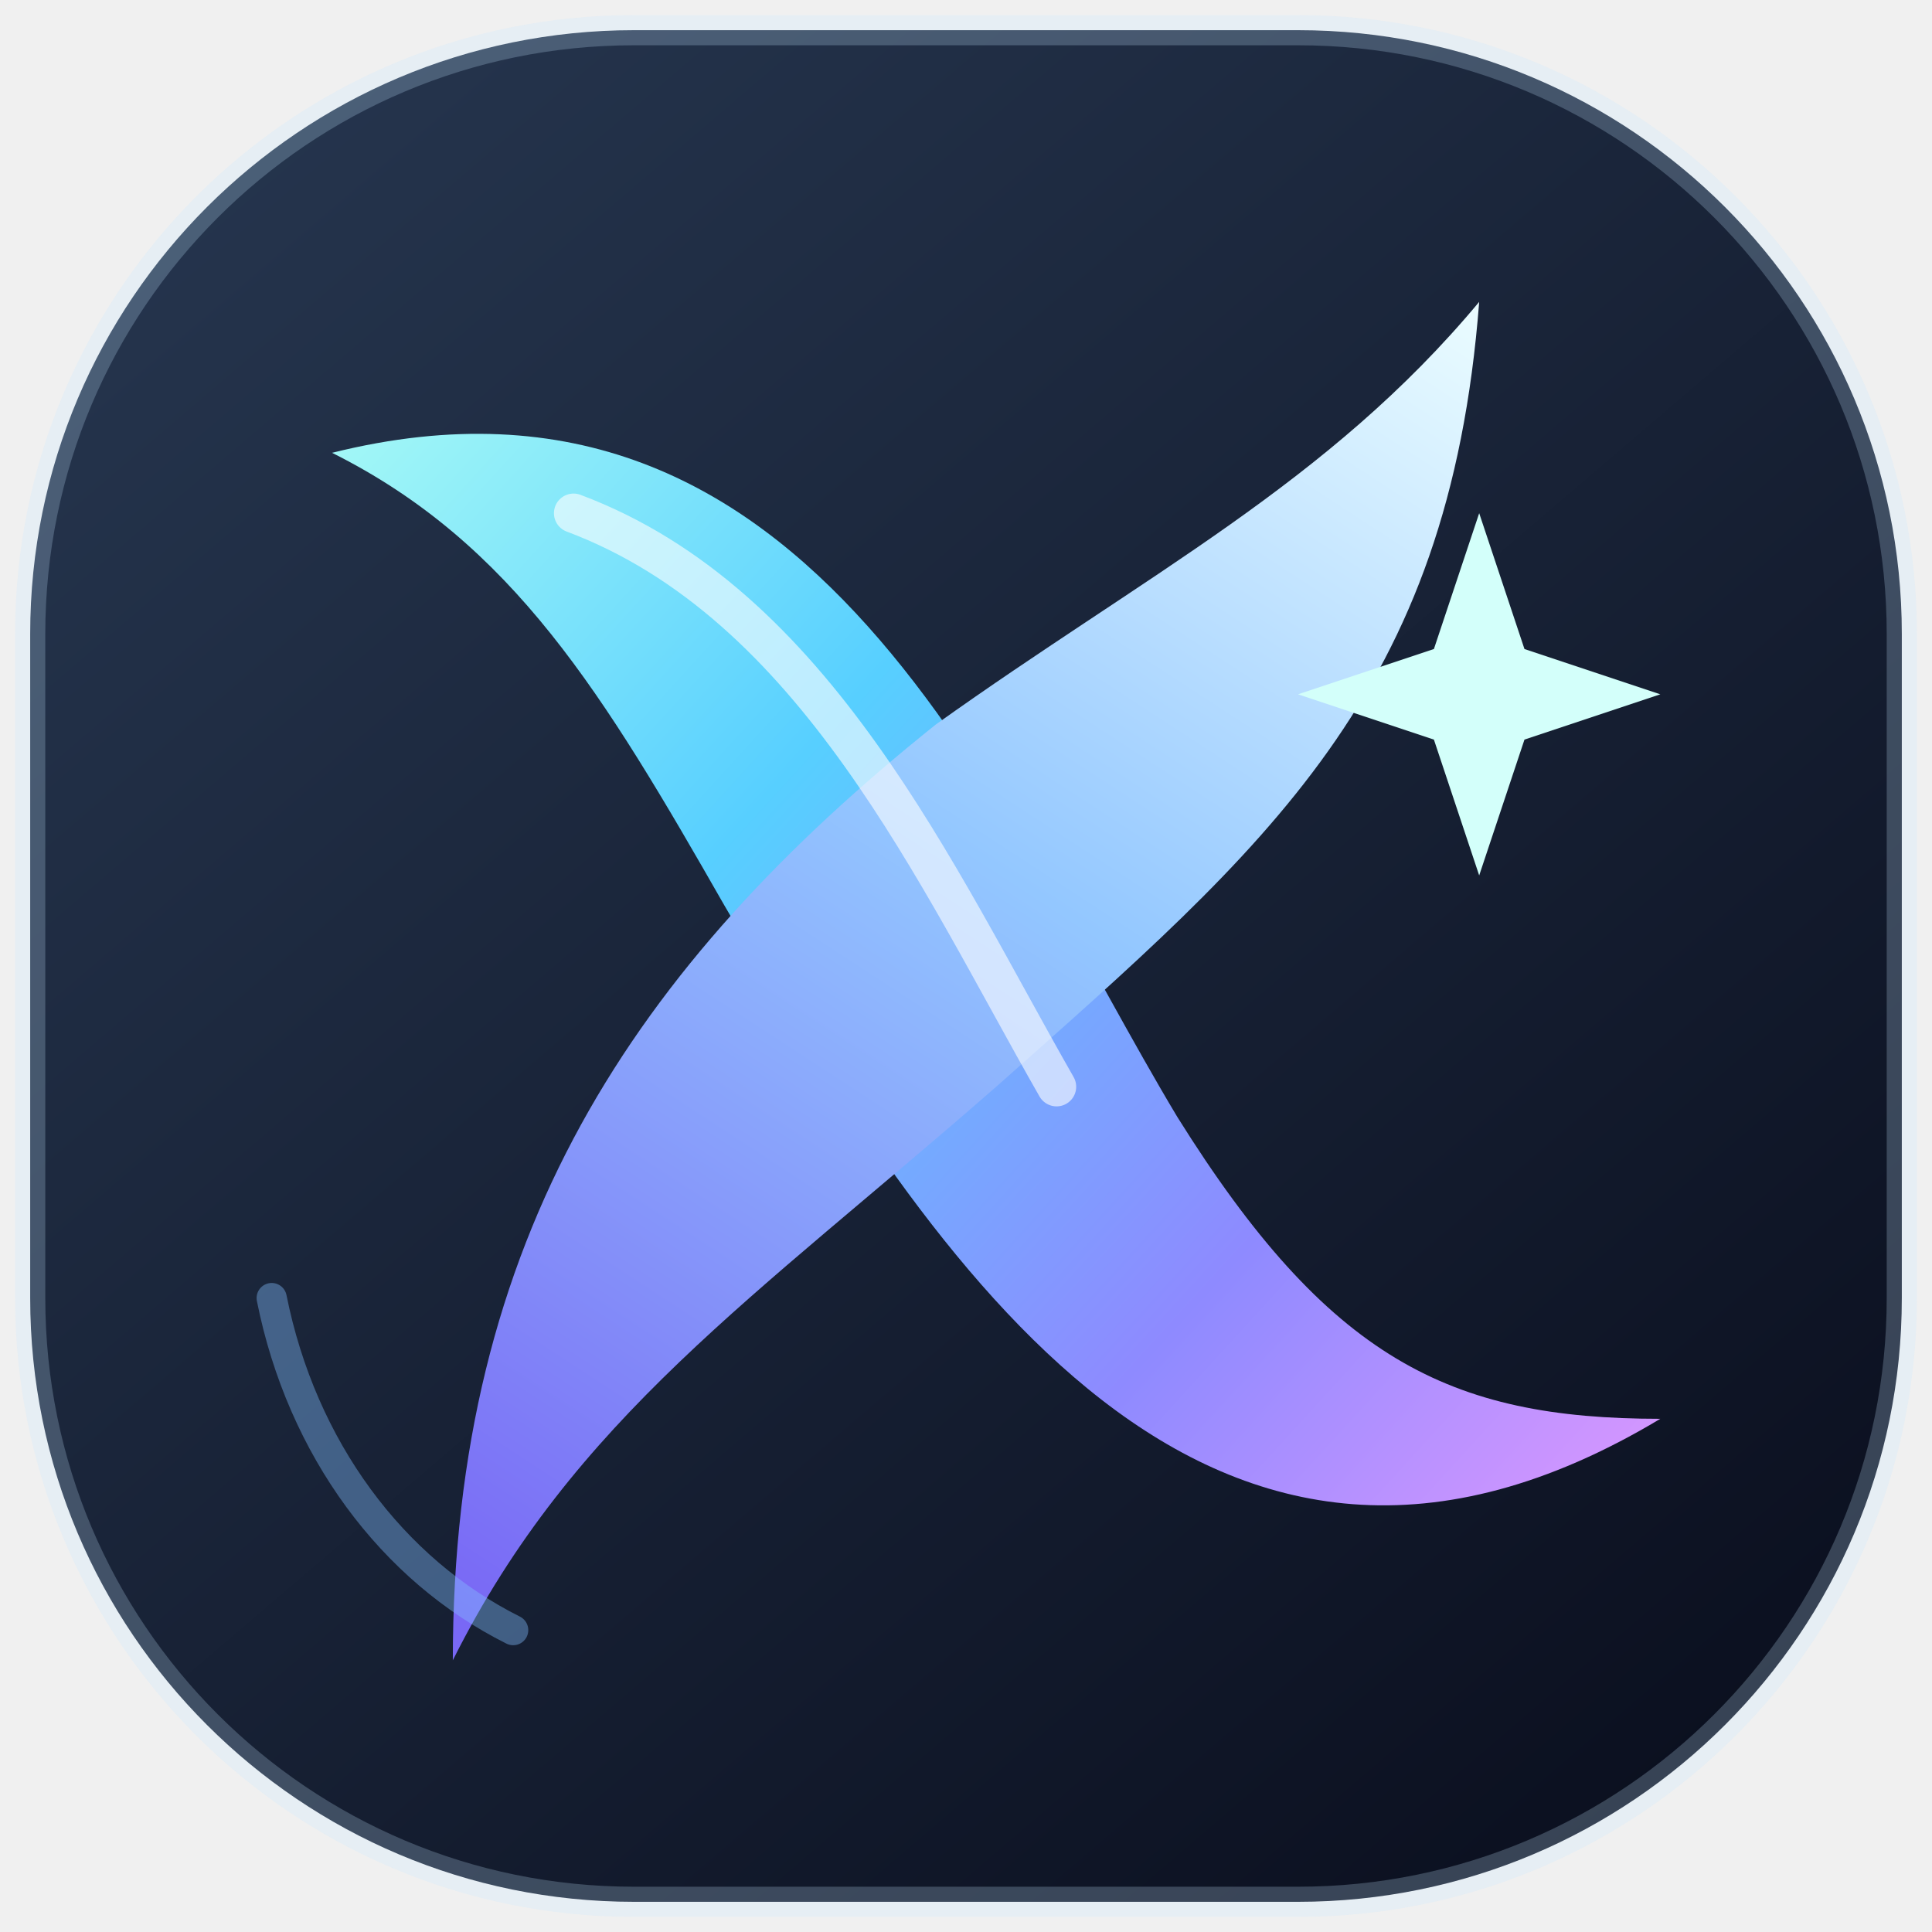
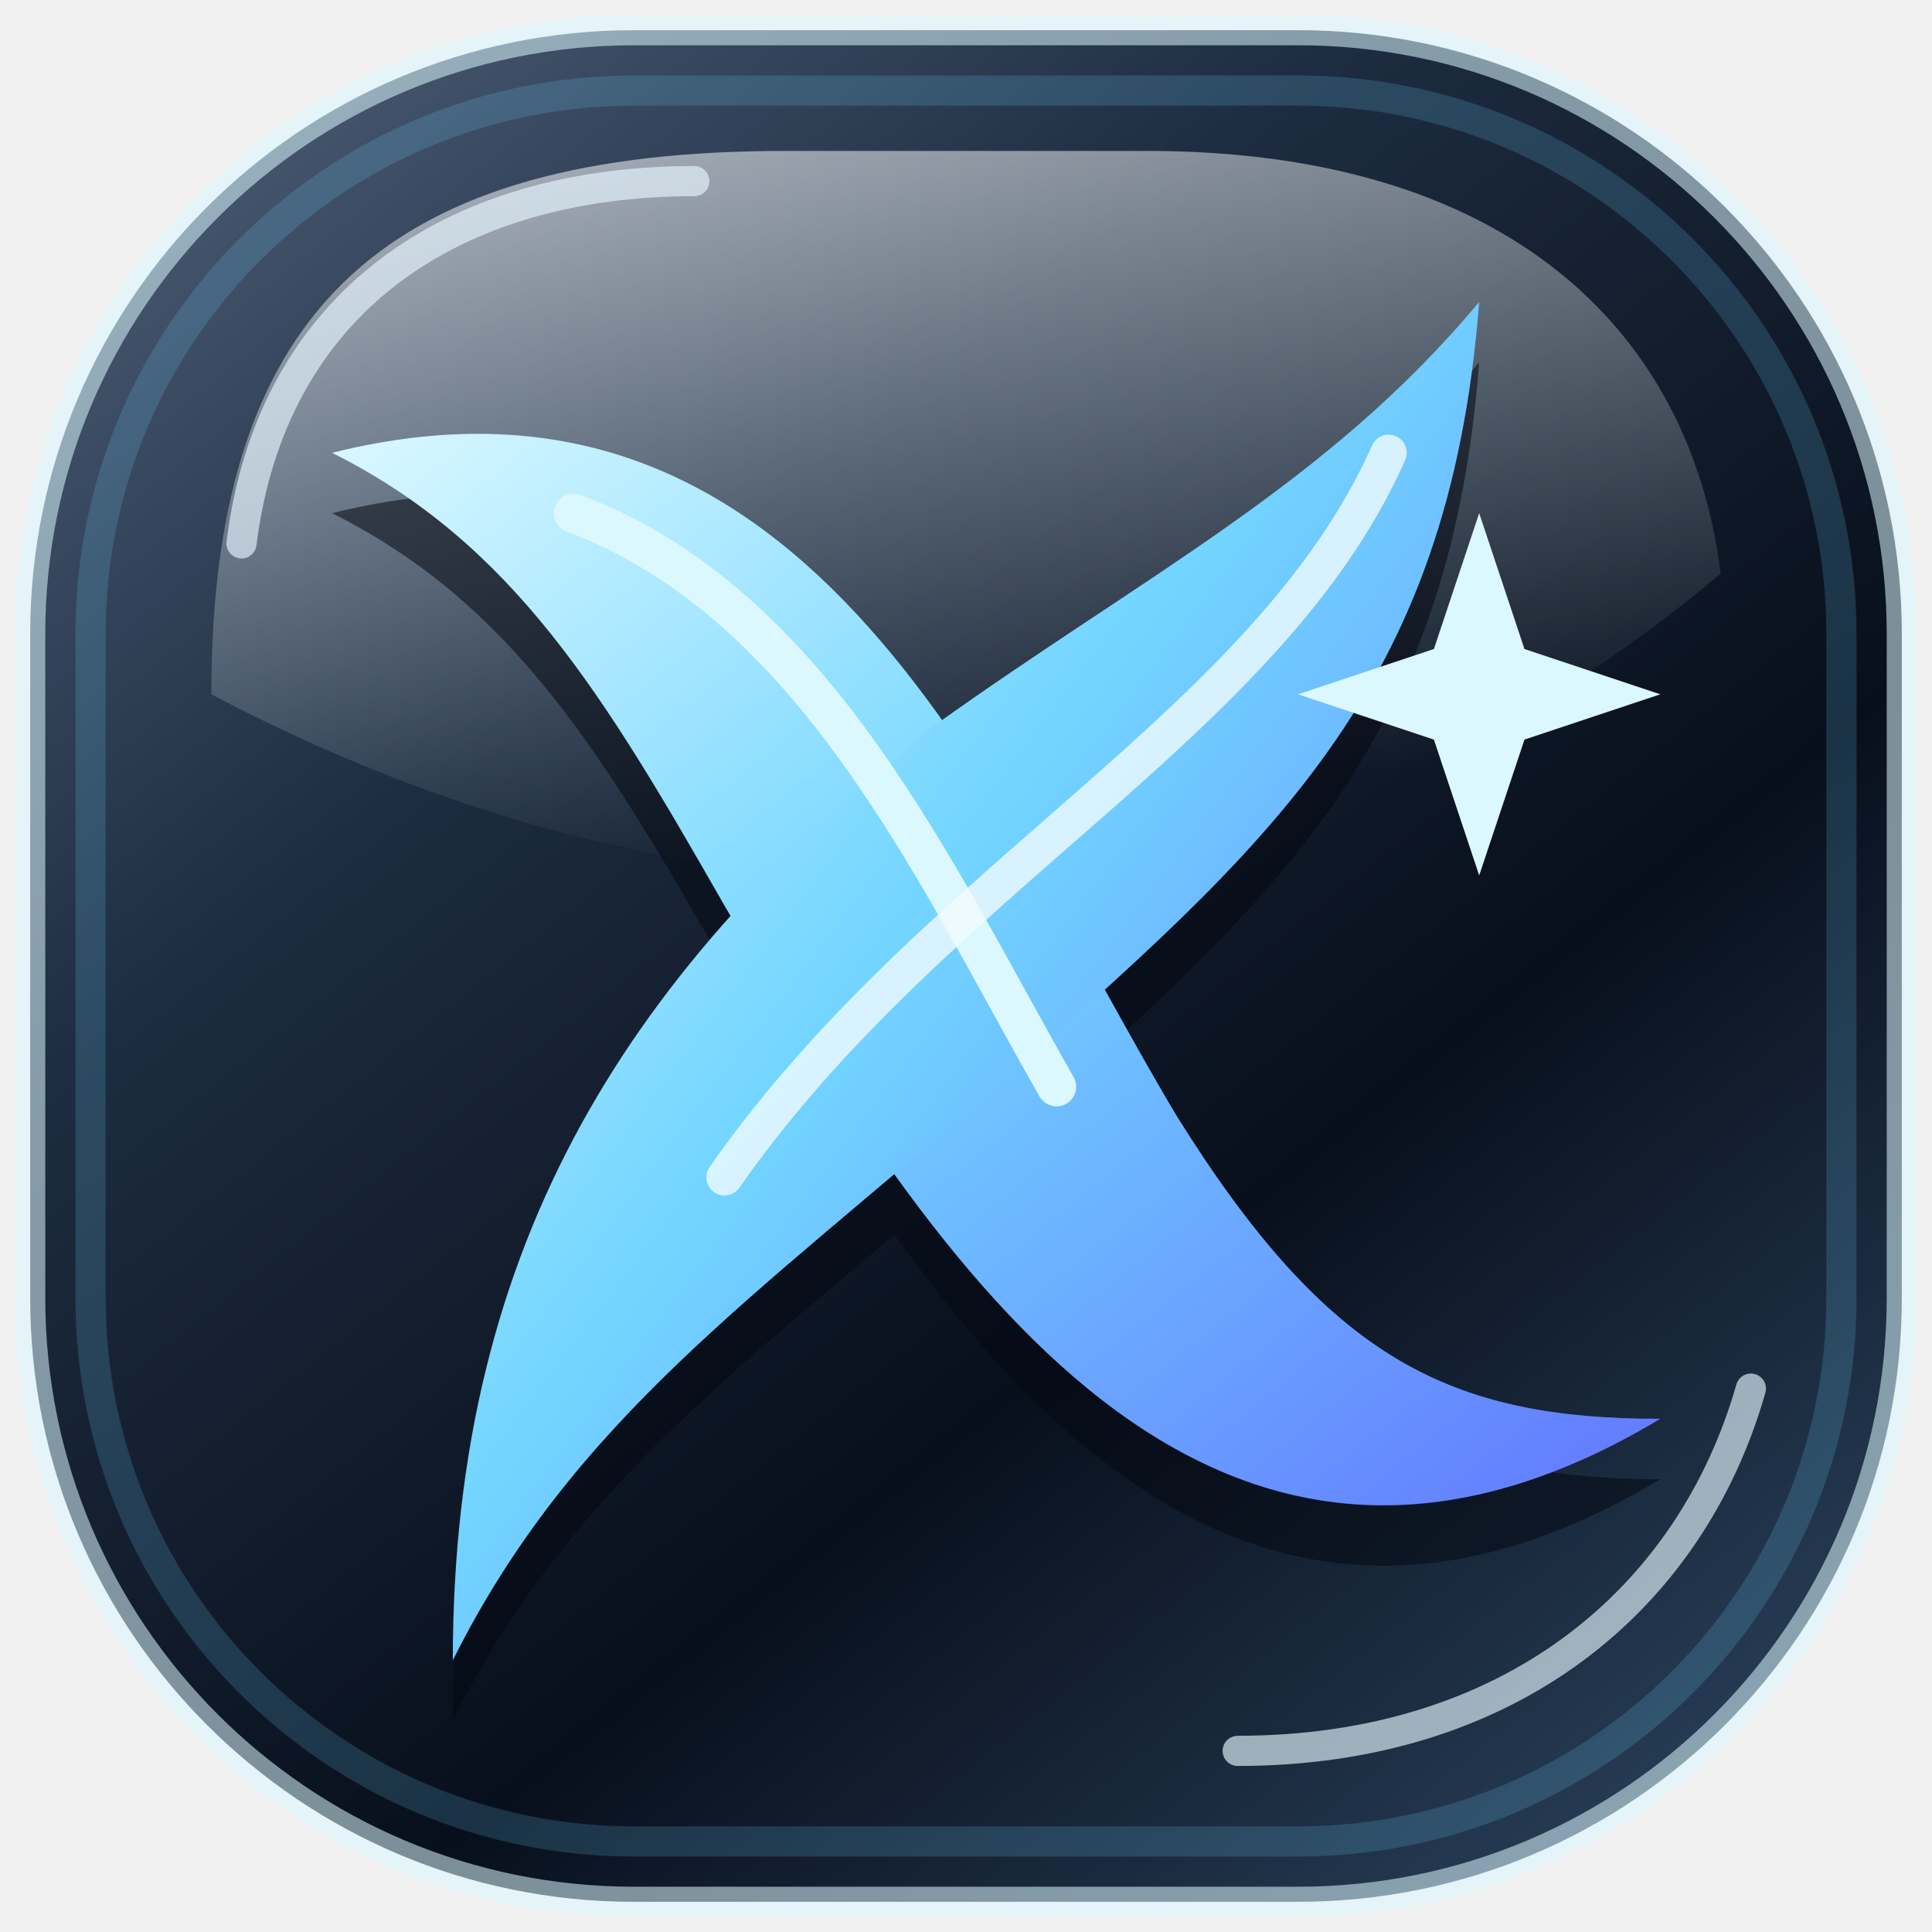
- <svg xmlns="http://www.w3.org/2000/svg" viewBox="0 0 64 64" fill="none">
+ <svg xmlns="http://www.w3.org/2000/svg" class="soraix-mark" viewBox="0 0 64 64" width="44" height="44" aria-hidden="true">
  <defs>
-     <linearGradient id="tile" x1="6" y1="2" x2="59" y2="64" gradientUnits="userSpaceOnUse">
-       <stop stop-color="#26364f" />
-       <stop offset="1" stop-color="#090d1c" />
+     <linearGradient id="_r_0_" x1="0" y1="0" x2="1" y2="1">
+       <stop stop-color="#dbf8ff" />
+       <stop offset=".45" stop-color="#72d5ff" />
+       <stop offset="1" stop-color="#6276ff" />
    </linearGradient>
-     <linearGradient id="flow" x1="9" y1="12" x2="55" y2="54" gradientUnits="userSpaceOnUse">
-       <stop stop-color="#b0fff5" />
-       <stop offset=".35" stop-color="#57cfff" />
-       <stop offset=".7" stop-color="#8e8aff" />
-       <stop offset="1" stop-color="#e99aff" />
+     <linearGradient id="_r_0_-tile" x1="0" y1="0" x2=".8" y2="1">
+       <stop stop-color="#52647d" />
+       <stop offset=".35" stop-color="#1d2c40" />
+       <stop offset=".7" stop-color="#080f1c" />
+       <stop offset="1" stop-color="#263c54" />
    </linearGradient>
-     <linearGradient id="cut" x1="48" y1="9" x2="18" y2="55" gradientUnits="userSpaceOnUse">
-       <stop stop-color="#ecfdff" />
-       <stop offset=".45" stop-color="#93c7ff" />
-       <stop offset="1" stop-color="#7968f5" />
+     <linearGradient id="_r_0_-shine" x1="0" y1="0" x2=".3" y2="1">
+       <stop stop-color="#ffffff" stop-opacity=".58" />
+       <stop offset="1" stop-color="#e5f6ff" stop-opacity="0" />
    </linearGradient>
+     <linearGradient id="_r_0_-sweep">
+       <stop stop-color="#fff" stop-opacity="0" />
+       <stop offset=".5" stop-color="#fff" stop-opacity=".55" />
+       <stop offset="1" stop-color="#fff" stop-opacity="0" />
+     </linearGradient>
+     <clipPath id="_r_0_-clip">
+       <rect x="2" y="2" width="60" height="60" rx="19" />
+     </clipPath>
  </defs>
-   <rect x="1" y="1" width="62" height="62" rx="20" fill="url(#tile)" stroke="#c6e5ff" stroke-opacity=".24" />
-   <path d="M11 15c16-4 22 12 28 22 5 8 9 10 16 10-15 9-24-5-31-17-4-7-7-12-13-15Z" fill="url(#flow)" />
-   <path d="M49 10c-1 13-7 18-16 26-8 7-14 11-18 19 0-14 6-23 16-31 7-5 13-8 18-14Z" fill="url(#cut)" />
-   <path d="M19 17c8 3 12 12 16 19" stroke="#fff" stroke-opacity=".6" stroke-width="1.3" stroke-linecap="round" />
-   <path d="m49 17 1.5 4.5L55 23l-4.5 1.5L49 29l-1.5-4.5L43 23l4.5-1.5L49 17Z" fill="#d3fffa" />
-   <path d="M9 43c1 5 4 9 8 11" stroke="#83bfff" stroke-opacity=".4" stroke-linecap="round" />
+   <rect x="1" y="1" width="62" height="62" rx="20" fill="url(#_r_0_-tile)" stroke="#dbf8ff" stroke-opacity=".55" />
+   <rect x="3" y="3" width="58" height="58" rx="18" fill="none" stroke="#72d5ff" stroke-opacity=".18" />
+   <path d="M7 23C7 10 13 5 26 5h12c12 0 18 6 19 14-13 11-31 14-50 4Z" fill="url(#_r_0_-shine)" />
+   <g transform="translate(0 2)" opacity=".55">
+     <path d="M11 15c16-4 22 12 28 22 5 8 9 10 16 10-15 9-24-5-31-17-4-7-7-12-13-15ZM49 10c-1 13-7 18-16 26-8 7-14 11-18 19 0-14 6-23 16-31 7-5 13-8 18-14Z" fill="#030711" />
+   </g>
+   <path d="M11 15c16-4 22 12 28 22 5 8 9 10 16 10-15 9-24-5-31-17-4-7-7-12-13-15Z" fill="url(#_r_0_)" />
+   <path d="M49 10c-1 13-7 18-16 26-8 7-14 11-18 19 0-14 6-23 16-31 7-5 13-8 18-14Z" fill="url(#_r_0_)" />
+   <path d="M19 17c8 3 12 12 16 19" fill="none" stroke="#dbf8ff" stroke-width="1.3" stroke-linecap="round" />
+   <path d="M46 15c-4 9-15 14-22 24" fill="none" stroke="#f1fbff" stroke-opacity=".8" stroke-width="1.2" stroke-linecap="round" />
+   <path d="M8 18C9 10 15 6 23 6M41 58c9 0 15-5 17-12" fill="none" stroke="#e7f6ff" stroke-opacity=".65" stroke-linecap="round" />
+   <path d="m49 17 1.5 4.5L55 23l-4.5 1.5L49 29l-1.5-4.5L43 23l4.5-1.5L49 17Z" fill="#dbf8ff" />
</svg>
